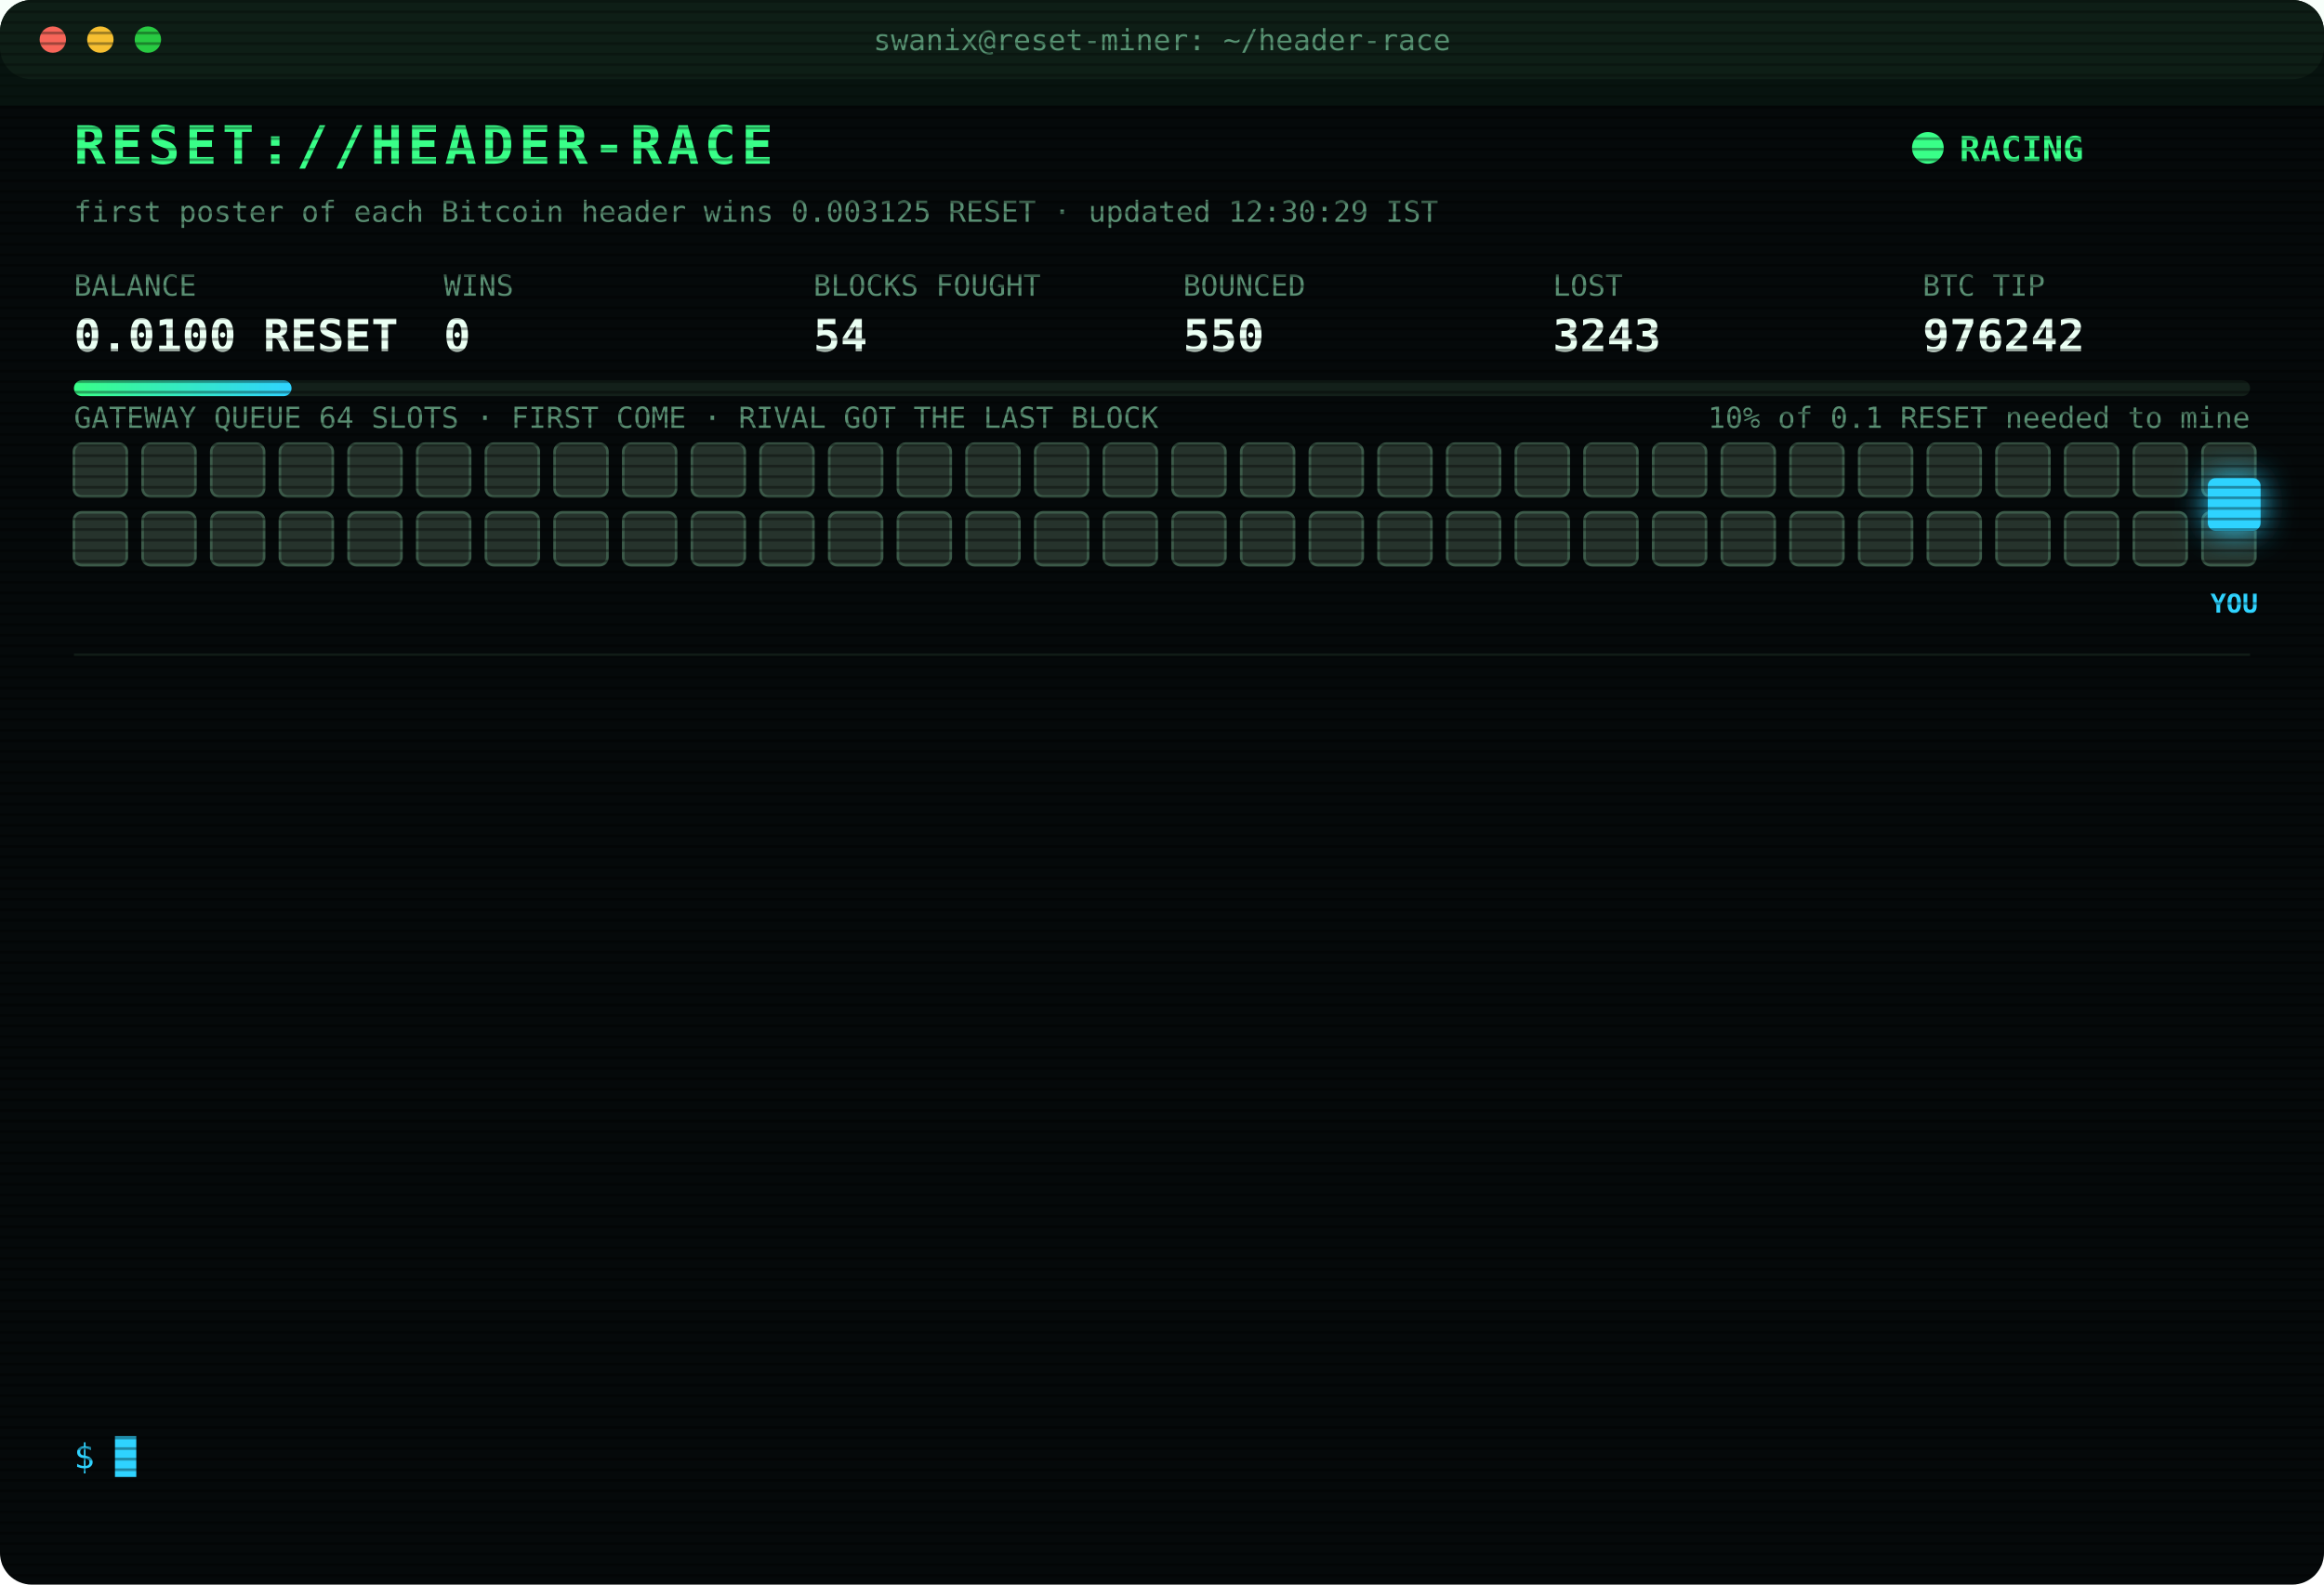
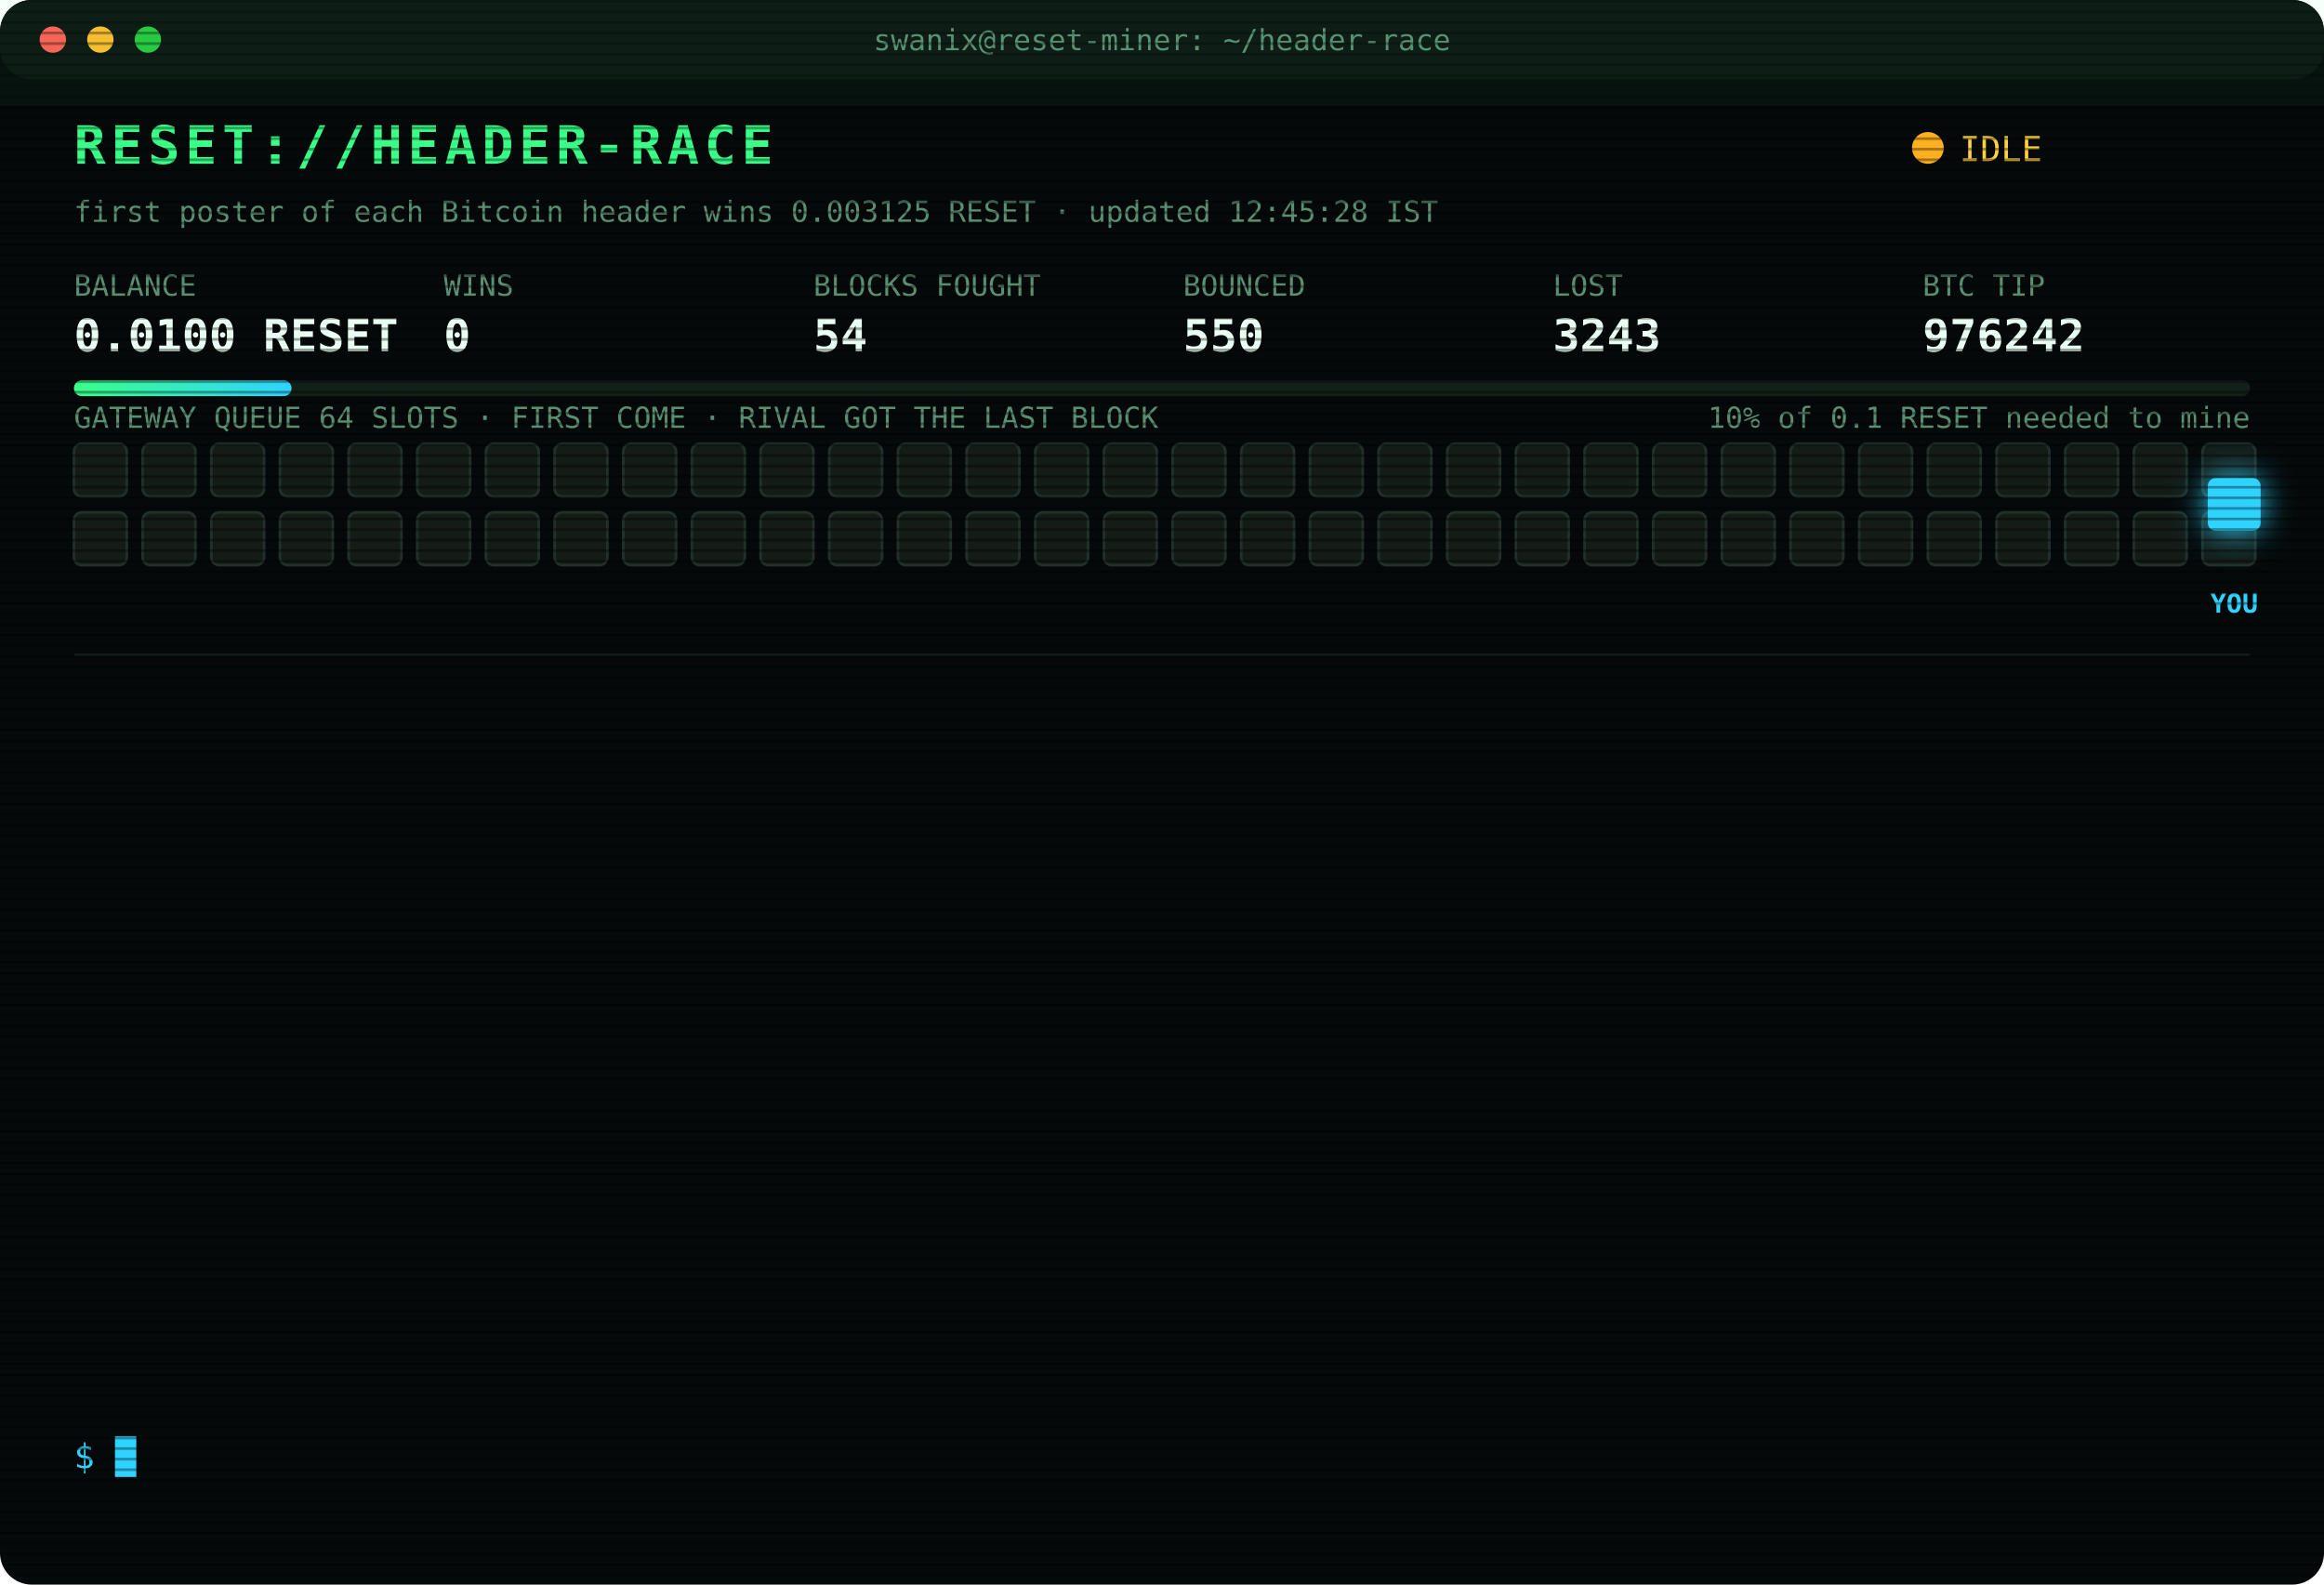
<svg xmlns="http://www.w3.org/2000/svg" width="880" height="600" viewBox="0 0 880 600" font-family="ui-monospace,SFMono-Regular,Menlo,Consolas,monospace">
  <style>
text{font-size:13px;fill:#7CFFB2}
.title{font-size:20px;font-weight:700;fill:#39FF88;letter-spacing:2px;animation:glitch 3s infinite steps(1)}
.sub{fill:#2fd3ff}.k{fill:#5a8f73;font-size:11px}.v{font-size:17px;font-weight:700;fill:#eafff3}
.ts{fill:#3f6b56}.boot{fill:#2fd3ff}.dim{fill:#5a8f73}.bad{fill:#ff4d6d}.warn{fill:#ffd23f}.mag{fill:#ff5cf0}.win{fill:#39FF88;font-weight:700}
.tag{font-size:10px;fill:#2fd3ff;font-weight:700}
.rival{fill:#26332c;stroke:#3c5a49;animation:jam 1.2s infinite alternate}
.idle{fill:#141c18;stroke:#22302a;animation:breathe 4s infinite}
.me{fill:#2fd3ff;filter:drop-shadow(0 0 6px #2fd3ff)}
.hover{animation:nudge 1.1s infinite ease-in-out}.bounce{animation:kick 1.4s infinite}
.ln{opacity:0;animation:in .4s forwards}
.cur{animation:blink 1s infinite steps(1)}
.scan{animation:scan 6s infinite linear}
.led{animation:blink 1.4s infinite}
@keyframes in{from{opacity:0;transform:translateX(-6px)}to{opacity:1;transform:none}}
@keyframes blink{50%{opacity:0}}
@keyframes jam{to{fill:#33463b}}
@keyframes breathe{50%{opacity:.4}}
@keyframes nudge{50%{transform:translateX(-10px)}}
@keyframes kick{0%,100%{transform:none}30%{transform:translateX(-14px)}55%{transform:translateX(10px) translateY(-6px)}}
@keyframes glitch{0%,92%{transform:none}93%{transform:translateX(2px);fill:#ff4d6d}95%{transform:translateX(-2px);fill:#2fd3ff}97%{transform:none}}
@keyframes scan{from{transform:translateY(-40px)}to{transform:translateY(600px)}}
</style>
  <defs>
    <pattern id="sl" width="4" height="4" patternUnits="userSpaceOnUse">
      <rect width="4" height="1" fill="#000" opacity=".35" />
    </pattern>
    <linearGradient id="bar">
      <stop offset="0" stop-color="#39FF88" />
      <stop offset="1" stop-color="#2fd3ff" />
    </linearGradient>
  </defs>
  <rect width="880" height="600" rx="12" fill="#05090a" />
  <rect width="880" height="30" rx="12" fill="#0d1512" />
  <circle cx="20" cy="15" r="5" fill="#ff5f57" />
  <circle cx="38" cy="15" r="5" fill="#febc2e" />
  <circle cx="56" cy="15" r="5" fill="#28c840" />
  <text x="440" y="19" text-anchor="middle" class="k">swanix@reset-miner: ~/header-race</text>
  <text x="28" y="62" class="title">RESET://HEADER-RACE</text>
-   <circle class="led" cx="730" cy="56" r="6" fill="#39FF88" />
-   <text x="742" y="61" class="win">RACING</text>
-   <text x="28" y="84" class="k">first poster of each Bitcoin header wins 0.003125 RESET · updated 12:30:29 IST</text>
+   <circle class="led" cx="730" cy="56" r="6" fill="#ffb020" />
+   <text x="742" y="61" class="warn">IDLE</text>
+   <text x="28" y="84" class="k">first poster of each Bitcoin header wins 0.003125 RESET · updated 12:45:28 IST</text>
  <text x="28" y="112" class="k">BALANCE</text>
  <text x="28" y="133" class="v">0.0100 RESET</text>
  <text x="168" y="112" class="k">WINS</text>
  <text x="168" y="133" class="v">0</text>
  <text x="308" y="112" class="k">BLOCKS FOUGHT</text>
  <text x="308" y="133" class="v">54</text>
  <text x="448" y="112" class="k">BOUNCED</text>
  <text x="448" y="133" class="v">550</text>
  <text x="588" y="112" class="k">LOST</text>
  <text x="588" y="133" class="v">3243</text>
  <text x="728" y="112" class="k">BTC TIP</text>
  <text x="728" y="133" class="v">976242</text>
  <rect x="28" y="144" width="824" height="6" rx="3" fill="#13201a" />
  <rect x="28" y="144" width="82.4" height="6" rx="3" fill="url(#bar)" />
  <text x="852" y="162" text-anchor="end" class="k">10% of 0.1 RESET needed to mine</text>
  <text x="28" y="162" class="k">GATEWAY QUEUE 64 SLOTS · FIRST COME · RIVAL GOT THE LAST BLOCK</text>
-   <rect class="rival" x="28" y="168" width="20" height="20" rx="3" style="animation-delay:0.00s" />
-   <rect class="rival" x="54" y="168" width="20" height="20" rx="3" style="animation-delay:0.05s" />
-   <rect class="rival" x="80" y="168" width="20" height="20" rx="3" style="animation-delay:0.10s" />
-   <rect class="rival" x="106" y="168" width="20" height="20" rx="3" style="animation-delay:0.15s" />
-   <rect class="rival" x="132" y="168" width="20" height="20" rx="3" style="animation-delay:0.20s" />
-   <rect class="rival" x="158" y="168" width="20" height="20" rx="3" style="animation-delay:0.25s" />
-   <rect class="rival" x="184" y="168" width="20" height="20" rx="3" style="animation-delay:0.30s" />
-   <rect class="rival" x="210" y="168" width="20" height="20" rx="3" style="animation-delay:0.35s" />
-   <rect class="rival" x="236" y="168" width="20" height="20" rx="3" style="animation-delay:0.40s" />
-   <rect class="rival" x="262" y="168" width="20" height="20" rx="3" style="animation-delay:0.45s" />
-   <rect class="rival" x="288" y="168" width="20" height="20" rx="3" style="animation-delay:0.50s" />
-   <rect class="rival" x="314" y="168" width="20" height="20" rx="3" style="animation-delay:0.55s" />
-   <rect class="rival" x="340" y="168" width="20" height="20" rx="3" style="animation-delay:0.60s" />
-   <rect class="rival" x="366" y="168" width="20" height="20" rx="3" style="animation-delay:0.65s" />
-   <rect class="rival" x="392" y="168" width="20" height="20" rx="3" style="animation-delay:0.70s" />
-   <rect class="rival" x="418" y="168" width="20" height="20" rx="3" style="animation-delay:0.75s" />
-   <rect class="rival" x="444" y="168" width="20" height="20" rx="3" style="animation-delay:0.80s" />
-   <rect class="rival" x="470" y="168" width="20" height="20" rx="3" style="animation-delay:0.85s" />
-   <rect class="rival" x="496" y="168" width="20" height="20" rx="3" style="animation-delay:0.90s" />
-   <rect class="rival" x="522" y="168" width="20" height="20" rx="3" style="animation-delay:0.95s" />
-   <rect class="rival" x="548" y="168" width="20" height="20" rx="3" style="animation-delay:1.00s" />
-   <rect class="rival" x="574" y="168" width="20" height="20" rx="3" style="animation-delay:1.05s" />
-   <rect class="rival" x="600" y="168" width="20" height="20" rx="3" style="animation-delay:1.10s" />
-   <rect class="rival" x="626" y="168" width="20" height="20" rx="3" style="animation-delay:1.15s" />
-   <rect class="rival" x="652" y="168" width="20" height="20" rx="3" style="animation-delay:1.20s" />
-   <rect class="rival" x="678" y="168" width="20" height="20" rx="3" style="animation-delay:1.25s" />
-   <rect class="rival" x="704" y="168" width="20" height="20" rx="3" style="animation-delay:1.30s" />
-   <rect class="rival" x="730" y="168" width="20" height="20" rx="3" style="animation-delay:1.35s" />
-   <rect class="rival" x="756" y="168" width="20" height="20" rx="3" style="animation-delay:1.40s" />
-   <rect class="rival" x="782" y="168" width="20" height="20" rx="3" style="animation-delay:1.45s" />
-   <rect class="rival" x="808" y="168" width="20" height="20" rx="3" style="animation-delay:1.50s" />
-   <rect class="rival" x="834" y="168" width="20" height="20" rx="3" style="animation-delay:1.55s" />
-   <rect class="rival" x="28" y="194" width="20" height="20" rx="3" style="animation-delay:1.60s" />
-   <rect class="rival" x="54" y="194" width="20" height="20" rx="3" style="animation-delay:1.65s" />
-   <rect class="rival" x="80" y="194" width="20" height="20" rx="3" style="animation-delay:1.70s" />
-   <rect class="rival" x="106" y="194" width="20" height="20" rx="3" style="animation-delay:1.75s" />
-   <rect class="rival" x="132" y="194" width="20" height="20" rx="3" style="animation-delay:1.80s" />
-   <rect class="rival" x="158" y="194" width="20" height="20" rx="3" style="animation-delay:1.85s" />
-   <rect class="rival" x="184" y="194" width="20" height="20" rx="3" style="animation-delay:1.90s" />
-   <rect class="rival" x="210" y="194" width="20" height="20" rx="3" style="animation-delay:1.95s" />
-   <rect class="rival" x="236" y="194" width="20" height="20" rx="3" style="animation-delay:2.00s" />
-   <rect class="rival" x="262" y="194" width="20" height="20" rx="3" style="animation-delay:2.05s" />
-   <rect class="rival" x="288" y="194" width="20" height="20" rx="3" style="animation-delay:2.10s" />
-   <rect class="rival" x="314" y="194" width="20" height="20" rx="3" style="animation-delay:2.15s" />
-   <rect class="rival" x="340" y="194" width="20" height="20" rx="3" style="animation-delay:2.20s" />
-   <rect class="rival" x="366" y="194" width="20" height="20" rx="3" style="animation-delay:2.25s" />
-   <rect class="rival" x="392" y="194" width="20" height="20" rx="3" style="animation-delay:2.30s" />
-   <rect class="rival" x="418" y="194" width="20" height="20" rx="3" style="animation-delay:2.35s" />
-   <rect class="rival" x="444" y="194" width="20" height="20" rx="3" style="animation-delay:2.40s" />
-   <rect class="rival" x="470" y="194" width="20" height="20" rx="3" style="animation-delay:2.45s" />
-   <rect class="rival" x="496" y="194" width="20" height="20" rx="3" style="animation-delay:2.50s" />
-   <rect class="rival" x="522" y="194" width="20" height="20" rx="3" style="animation-delay:2.55s" />
-   <rect class="rival" x="548" y="194" width="20" height="20" rx="3" style="animation-delay:2.60s" />
-   <rect class="rival" x="574" y="194" width="20" height="20" rx="3" style="animation-delay:2.65s" />
-   <rect class="rival" x="600" y="194" width="20" height="20" rx="3" style="animation-delay:2.70s" />
-   <rect class="rival" x="626" y="194" width="20" height="20" rx="3" style="animation-delay:2.75s" />
-   <rect class="rival" x="652" y="194" width="20" height="20" rx="3" style="animation-delay:2.80s" />
-   <rect class="rival" x="678" y="194" width="20" height="20" rx="3" style="animation-delay:2.85s" />
-   <rect class="rival" x="704" y="194" width="20" height="20" rx="3" style="animation-delay:2.90s" />
-   <rect class="rival" x="730" y="194" width="20" height="20" rx="3" style="animation-delay:2.95s" />
-   <rect class="rival" x="756" y="194" width="20" height="20" rx="3" style="animation-delay:3.00s" />
-   <rect class="rival" x="782" y="194" width="20" height="20" rx="3" style="animation-delay:3.05s" />
-   <rect class="rival" x="808" y="194" width="20" height="20" rx="3" style="animation-delay:3.10s" />
-   <rect class="rival" x="834" y="194" width="20" height="20" rx="3" style="animation-delay:3.15s" />
+   <rect class="idle" x="28" y="168" width="20" height="20" rx="3" style="animation-delay:0.00s" />
+   <rect class="idle" x="54" y="168" width="20" height="20" rx="3" style="animation-delay:0.05s" />
+   <rect class="idle" x="80" y="168" width="20" height="20" rx="3" style="animation-delay:0.10s" />
+   <rect class="idle" x="106" y="168" width="20" height="20" rx="3" style="animation-delay:0.15s" />
+   <rect class="idle" x="132" y="168" width="20" height="20" rx="3" style="animation-delay:0.20s" />
+   <rect class="idle" x="158" y="168" width="20" height="20" rx="3" style="animation-delay:0.25s" />
+   <rect class="idle" x="184" y="168" width="20" height="20" rx="3" style="animation-delay:0.30s" />
+   <rect class="idle" x="210" y="168" width="20" height="20" rx="3" style="animation-delay:0.35s" />
+   <rect class="idle" x="236" y="168" width="20" height="20" rx="3" style="animation-delay:0.40s" />
+   <rect class="idle" x="262" y="168" width="20" height="20" rx="3" style="animation-delay:0.45s" />
+   <rect class="idle" x="288" y="168" width="20" height="20" rx="3" style="animation-delay:0.50s" />
+   <rect class="idle" x="314" y="168" width="20" height="20" rx="3" style="animation-delay:0.55s" />
+   <rect class="idle" x="340" y="168" width="20" height="20" rx="3" style="animation-delay:0.60s" />
+   <rect class="idle" x="366" y="168" width="20" height="20" rx="3" style="animation-delay:0.65s" />
+   <rect class="idle" x="392" y="168" width="20" height="20" rx="3" style="animation-delay:0.70s" />
+   <rect class="idle" x="418" y="168" width="20" height="20" rx="3" style="animation-delay:0.75s" />
+   <rect class="idle" x="444" y="168" width="20" height="20" rx="3" style="animation-delay:0.80s" />
+   <rect class="idle" x="470" y="168" width="20" height="20" rx="3" style="animation-delay:0.85s" />
+   <rect class="idle" x="496" y="168" width="20" height="20" rx="3" style="animation-delay:0.90s" />
+   <rect class="idle" x="522" y="168" width="20" height="20" rx="3" style="animation-delay:0.95s" />
+   <rect class="idle" x="548" y="168" width="20" height="20" rx="3" style="animation-delay:1.00s" />
+   <rect class="idle" x="574" y="168" width="20" height="20" rx="3" style="animation-delay:1.05s" />
+   <rect class="idle" x="600" y="168" width="20" height="20" rx="3" style="animation-delay:1.10s" />
+   <rect class="idle" x="626" y="168" width="20" height="20" rx="3" style="animation-delay:1.15s" />
+   <rect class="idle" x="652" y="168" width="20" height="20" rx="3" style="animation-delay:1.20s" />
+   <rect class="idle" x="678" y="168" width="20" height="20" rx="3" style="animation-delay:1.25s" />
+   <rect class="idle" x="704" y="168" width="20" height="20" rx="3" style="animation-delay:1.30s" />
+   <rect class="idle" x="730" y="168" width="20" height="20" rx="3" style="animation-delay:1.35s" />
+   <rect class="idle" x="756" y="168" width="20" height="20" rx="3" style="animation-delay:1.40s" />
+   <rect class="idle" x="782" y="168" width="20" height="20" rx="3" style="animation-delay:1.45s" />
+   <rect class="idle" x="808" y="168" width="20" height="20" rx="3" style="animation-delay:1.50s" />
+   <rect class="idle" x="834" y="168" width="20" height="20" rx="3" style="animation-delay:1.55s" />
+   <rect class="idle" x="28" y="194" width="20" height="20" rx="3" style="animation-delay:1.60s" />
+   <rect class="idle" x="54" y="194" width="20" height="20" rx="3" style="animation-delay:1.65s" />
+   <rect class="idle" x="80" y="194" width="20" height="20" rx="3" style="animation-delay:1.70s" />
+   <rect class="idle" x="106" y="194" width="20" height="20" rx="3" style="animation-delay:1.75s" />
+   <rect class="idle" x="132" y="194" width="20" height="20" rx="3" style="animation-delay:1.80s" />
+   <rect class="idle" x="158" y="194" width="20" height="20" rx="3" style="animation-delay:1.85s" />
+   <rect class="idle" x="184" y="194" width="20" height="20" rx="3" style="animation-delay:1.90s" />
+   <rect class="idle" x="210" y="194" width="20" height="20" rx="3" style="animation-delay:1.95s" />
+   <rect class="idle" x="236" y="194" width="20" height="20" rx="3" style="animation-delay:2.00s" />
+   <rect class="idle" x="262" y="194" width="20" height="20" rx="3" style="animation-delay:2.05s" />
+   <rect class="idle" x="288" y="194" width="20" height="20" rx="3" style="animation-delay:2.10s" />
+   <rect class="idle" x="314" y="194" width="20" height="20" rx="3" style="animation-delay:2.15s" />
+   <rect class="idle" x="340" y="194" width="20" height="20" rx="3" style="animation-delay:2.20s" />
+   <rect class="idle" x="366" y="194" width="20" height="20" rx="3" style="animation-delay:2.25s" />
+   <rect class="idle" x="392" y="194" width="20" height="20" rx="3" style="animation-delay:2.30s" />
+   <rect class="idle" x="418" y="194" width="20" height="20" rx="3" style="animation-delay:2.35s" />
+   <rect class="idle" x="444" y="194" width="20" height="20" rx="3" style="animation-delay:2.40s" />
+   <rect class="idle" x="470" y="194" width="20" height="20" rx="3" style="animation-delay:2.45s" />
+   <rect class="idle" x="496" y="194" width="20" height="20" rx="3" style="animation-delay:2.50s" />
+   <rect class="idle" x="522" y="194" width="20" height="20" rx="3" style="animation-delay:2.55s" />
+   <rect class="idle" x="548" y="194" width="20" height="20" rx="3" style="animation-delay:2.60s" />
+   <rect class="idle" x="574" y="194" width="20" height="20" rx="3" style="animation-delay:2.65s" />
+   <rect class="idle" x="600" y="194" width="20" height="20" rx="3" style="animation-delay:2.70s" />
+   <rect class="idle" x="626" y="194" width="20" height="20" rx="3" style="animation-delay:2.75s" />
+   <rect class="idle" x="652" y="194" width="20" height="20" rx="3" style="animation-delay:2.80s" />
+   <rect class="idle" x="678" y="194" width="20" height="20" rx="3" style="animation-delay:2.85s" />
+   <rect class="idle" x="704" y="194" width="20" height="20" rx="3" style="animation-delay:2.90s" />
+   <rect class="idle" x="730" y="194" width="20" height="20" rx="3" style="animation-delay:2.95s" />
+   <rect class="idle" x="756" y="194" width="20" height="20" rx="3" style="animation-delay:3.00s" />
+   <rect class="idle" x="782" y="194" width="20" height="20" rx="3" style="animation-delay:3.05s" />
+   <rect class="idle" x="808" y="194" width="20" height="20" rx="3" style="animation-delay:3.10s" />
+   <rect class="idle" x="834" y="194" width="20" height="20" rx="3" style="animation-delay:3.15s" />
  <g class="hover">
    <rect class="me" x="836" y="181" width="20" height="20" rx="3" />
    <text class="tag" x="846" y="232" text-anchor="middle">YOU</text>
  </g>
  <line x1="28" x2="852" y1="248" y2="248" stroke="#13201a" />
  <g class="ln" style="animation-delay:0.40s">
    <text x="28" y="270" class="ts">10:13:44</text>
    <text x="104" y="270" class="bad">[LOST] #976228 taken by a rival miner</text>
  </g>
  <g class="ln" style="animation-delay:0.65s">
    <text x="28" y="292" class="ts">10:27:40</text>
    <text x="104" y="292" class="bad">[LOST] #976229 taken by a rival miner</text>
  </g>
  <g class="ln" style="animation-delay:0.90s">
    <text x="28" y="314" class="ts">10:27:58</text>
    <text x="104" y="314" class="bad">[LOST] #976230 taken by a rival miner</text>
  </g>
  <g class="ln" style="animation-delay:1.15s">
    <text x="28" y="336" class="ts">10:38:25</text>
    <text x="104" y="336" class="bad">[LOST] #976231 taken by a rival miner</text>
  </g>
  <g class="ln" style="animation-delay:1.40s">
    <text x="28" y="358" class="ts">10:47:45</text>
    <text x="104" y="358" class="bad">[LOST] #976232 taken by a rival miner</text>
  </g>
  <g class="ln" style="animation-delay:1.65s">
    <text x="28" y="380" class="ts">10:49:19</text>
    <text x="104" y="380" class="bad">[LOST] #976233 taken by a rival miner</text>
  </g>
  <g class="ln" style="animation-delay:1.90s">
    <text x="28" y="402" class="ts">11:10:08</text>
    <text x="104" y="402" class="bad">[LOST] #976234 taken by a rival miner</text>
  </g>
  <g class="ln" style="animation-delay:2.15s">
    <text x="28" y="424" class="ts">11:13:35</text>
    <text x="104" y="424" class="bad">[LOST] #976235 taken by a rival miner</text>
  </g>
  <g class="ln" style="animation-delay:2.40s">
    <text x="28" y="446" class="ts">11:15:27</text>
    <text x="104" y="446" class="bad">[LOST] #976236 taken by a rival miner</text>
  </g>
  <g class="ln" style="animation-delay:2.65s">
    <text x="28" y="468" class="ts">11:34:20</text>
    <text x="104" y="468" class="bad">[LOST] #976238 taken by a rival miner</text>
  </g>
  <g class="ln" style="animation-delay:2.90s">
    <text x="28" y="490" class="ts">11:53:12</text>
    <text x="104" y="490" class="bad">[LOST] #976240 taken by a rival miner</text>
  </g>
  <g class="ln" style="animation-delay:3.15s">
    <text x="28" y="512" class="ts">11:55:16</text>
    <text x="104" y="512" class="bad">[LOST] #976241 taken by a rival miner</text>
  </g>
  <g class="ln" style="animation-delay:3.40s">
    <text x="28" y="534" class="ts">12:10:33</text>
    <text x="104" y="534" class="bad">[LOST] #976242 taken by a rival miner</text>
  </g>
  <text x="28" y="556" class="sub">$ <tspan class="cur">█</tspan>
  </text>
  <rect width="880" height="600" rx="12" fill="url(#sl)" pointer-events="none" />
  <rect class="scan" width="880" height="40" fill="#39FF88" opacity=".04" />
</svg>
